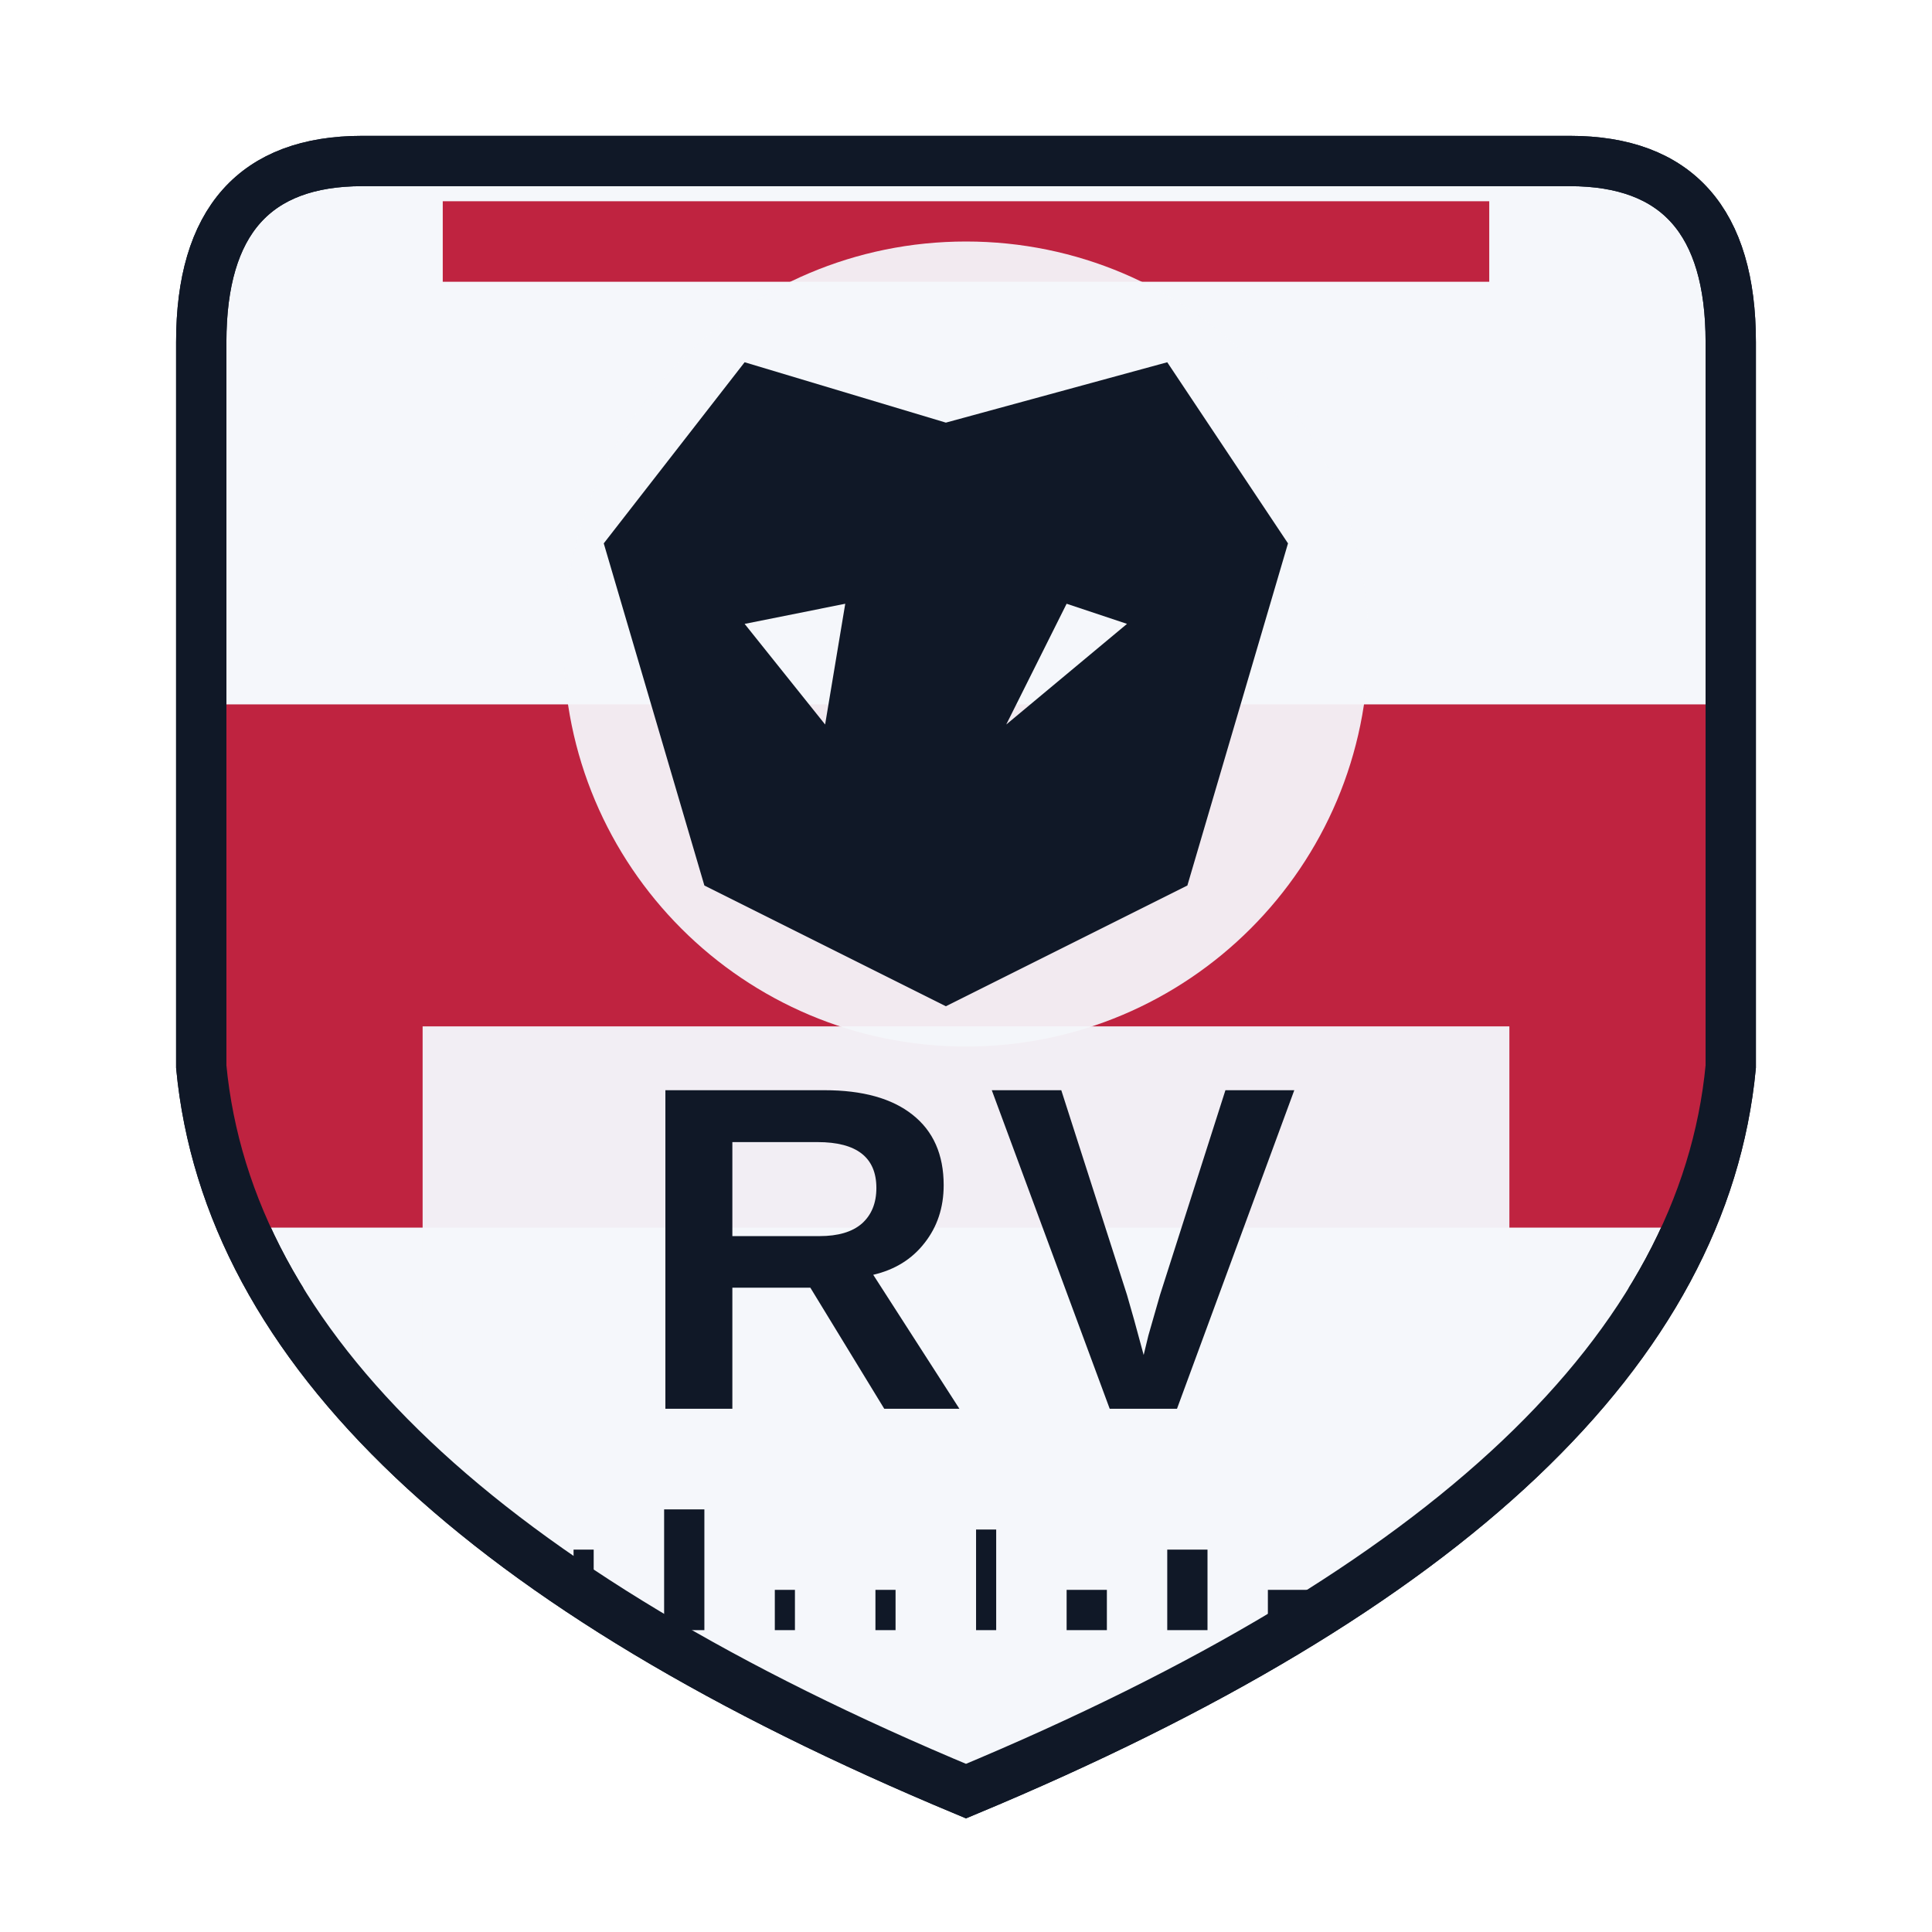
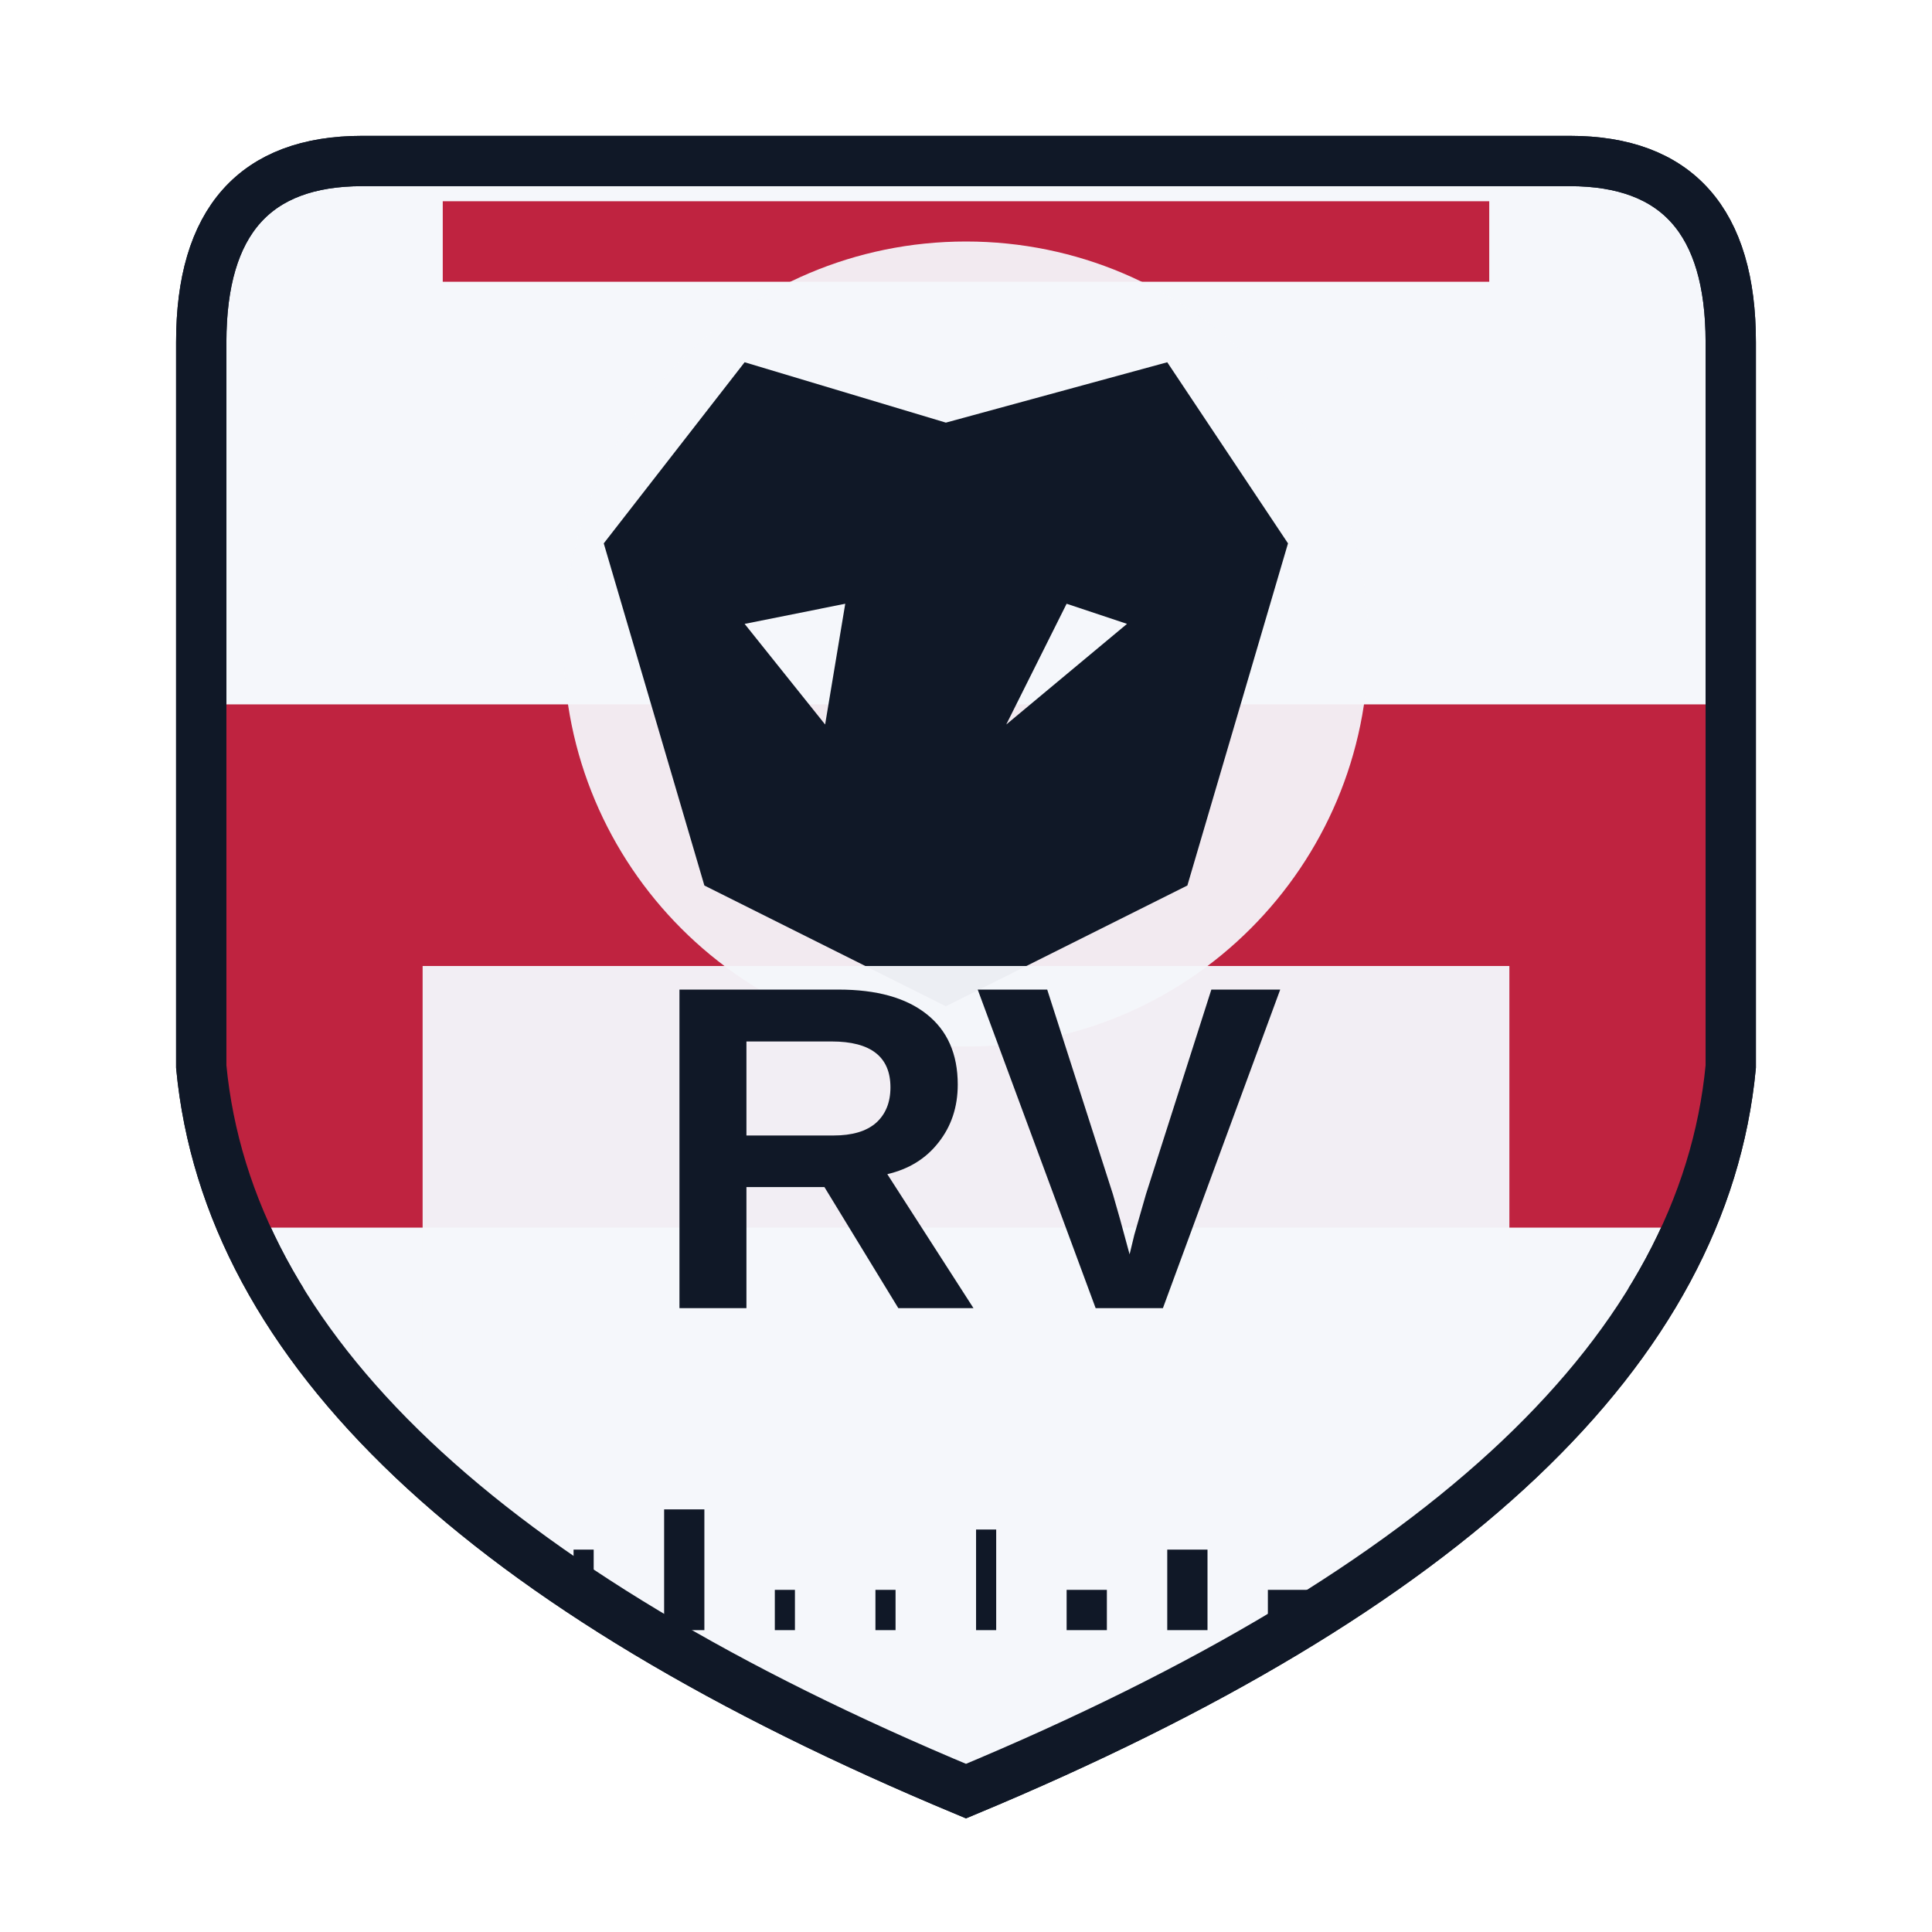
<svg xmlns="http://www.w3.org/2000/svg" viewBox="0 0 96 96" width="96" height="96" role="img">
  <defs>
-     <clipPath id="crest">
+     <clipPath id="crest-ec1569a31d2db0">
      <path d="M18 8H78Q86 8 86 17V53Q84 74 48 89 12 74 10 53V17Q10 8 18 8Z" />
    </clipPath>
  </defs>
  <path d="M18 8H78Q86 8 86 17V53Q84 74 48 89 12 74 10 53V17Q10 8 18 8Z" fill="#f5f7fb" stroke="#101827" stroke-width="2.5" />
-   <g clip-path="url(#crest)">
+   <g clip-path="url(#crest-ec1569a31d2db0)">
    <path d="M8 35h80v26H8Z" fill="#bf2340" />
    <path d="M8 64h80v24H8Z" fill="#f5f7fb" />
    <path d="M22 12H74" stroke="#bf2340" stroke-width="4" />
    <circle cx="48" cy="32" r="20" fill="#f5f7fb" opacity=".94" />
    <g style="color:#101827" fill="#101827" stroke-linejoin="round">
      <path d="m37 18 10 3 11-3 6 9-5 17-12 6-12-6-5-17Zm5 12-5 1 4 5Zm11 0-3 6 6-5Zm-11 11h11l-6 5Z" />
    </g>
-     <path d="M21 51H75V76H21Z" fill="#f5f7fb" opacity=".96" />
-     <text x="48" y="70" fill="#101827" text-anchor="middle" font-family="Arial,Helvetica,sans-serif" font-size="23" font-weight="900" letter-spacing="1.4">RV</text>
+     <path d="M21 48H75V73H21Z" fill="#f5f7fb" opacity=".96" />
+     <text x="48" y="65" fill="#101827" text-anchor="middle" font-family="Arial,Helvetica,sans-serif" font-size="23" font-weight="900" textLength="32" lengthAdjust="spacingAndGlyphs">RV</text>
    <g>
      <path d="M29 81v-4" stroke="#101827" stroke-width="1" />
      <path d="M34 81v-6" stroke="#101827" stroke-width="2" />
      <path d="M39 81v-2" stroke="#101827" stroke-width="1" />
      <path d="M44 81v-2" stroke="#101827" stroke-width="1" />
      <path d="M49 81v-5" stroke="#101827" stroke-width="1" />
      <path d="M54 81v-2" stroke="#101827" stroke-width="2" />
      <path d="M59 81v-4" stroke="#101827" stroke-width="2" />
      <path d="M64 81v-2" stroke="#101827" stroke-width="2" />
    </g>
  </g>
  <path d="M18 8H78Q86 8 86 17V53Q84 74 48 89 12 74 10 53V17Q10 8 18 8Z" fill="none" stroke="#101827" stroke-width="2.5" />
</svg>
